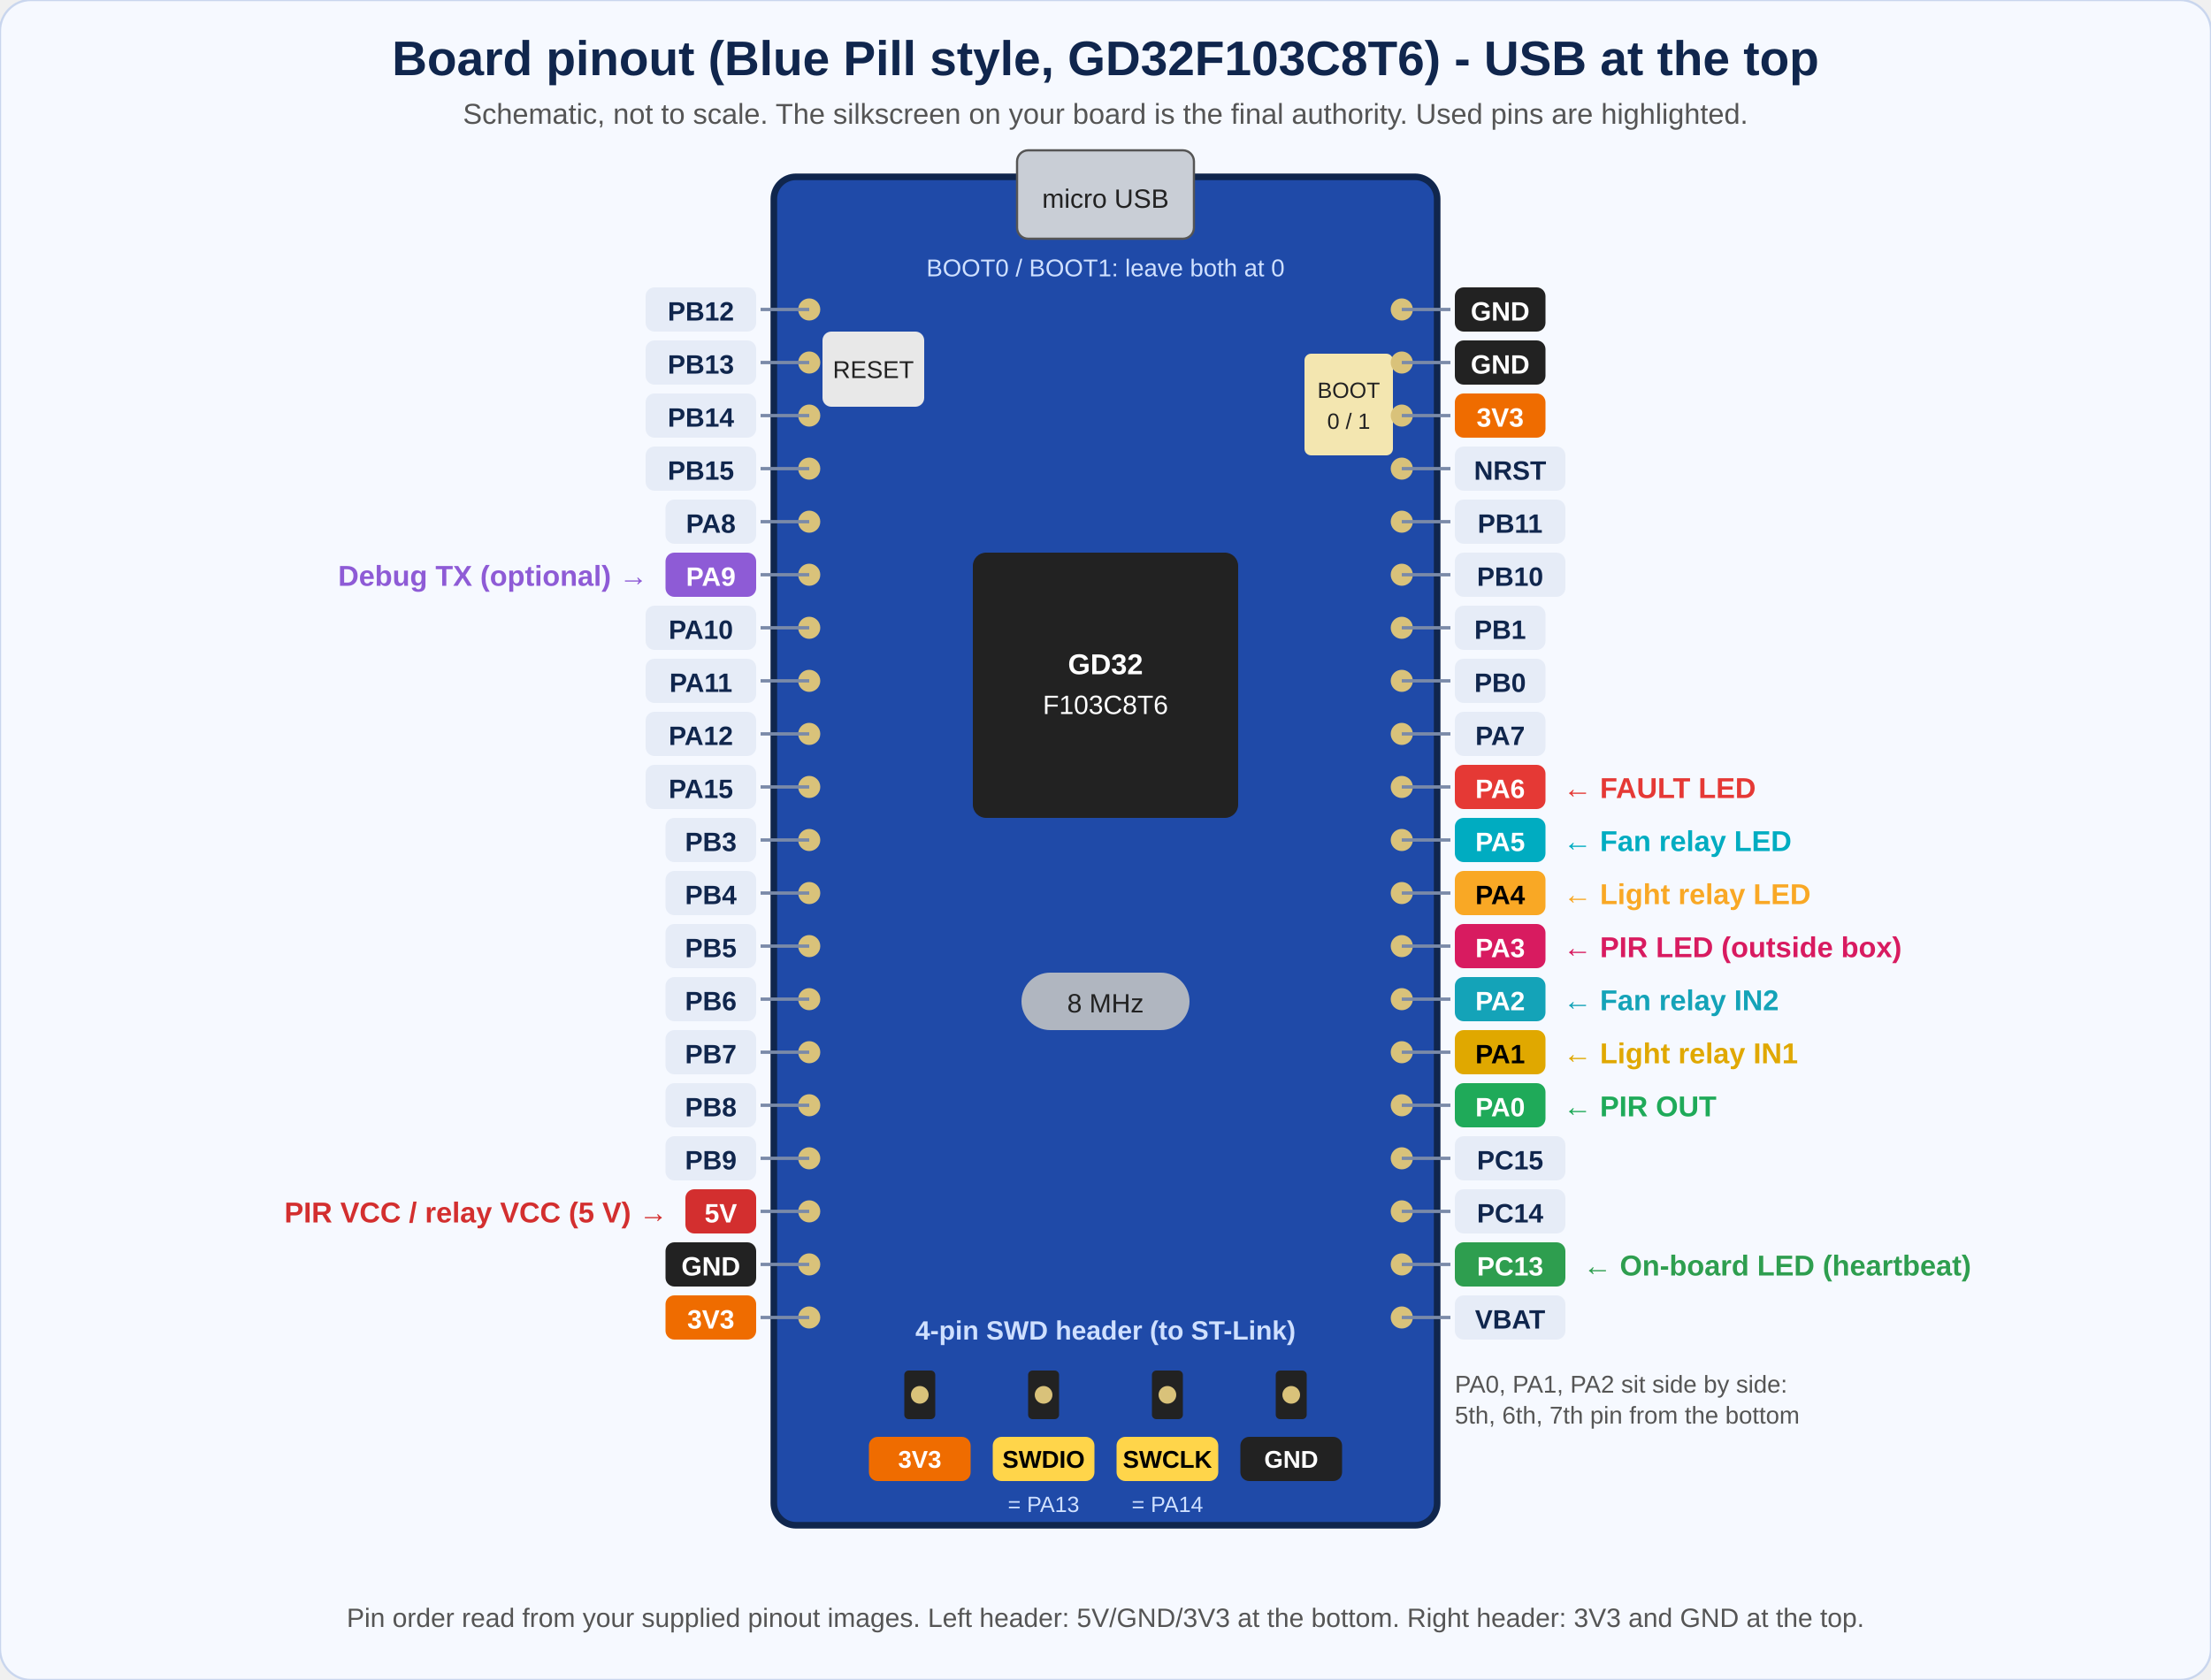
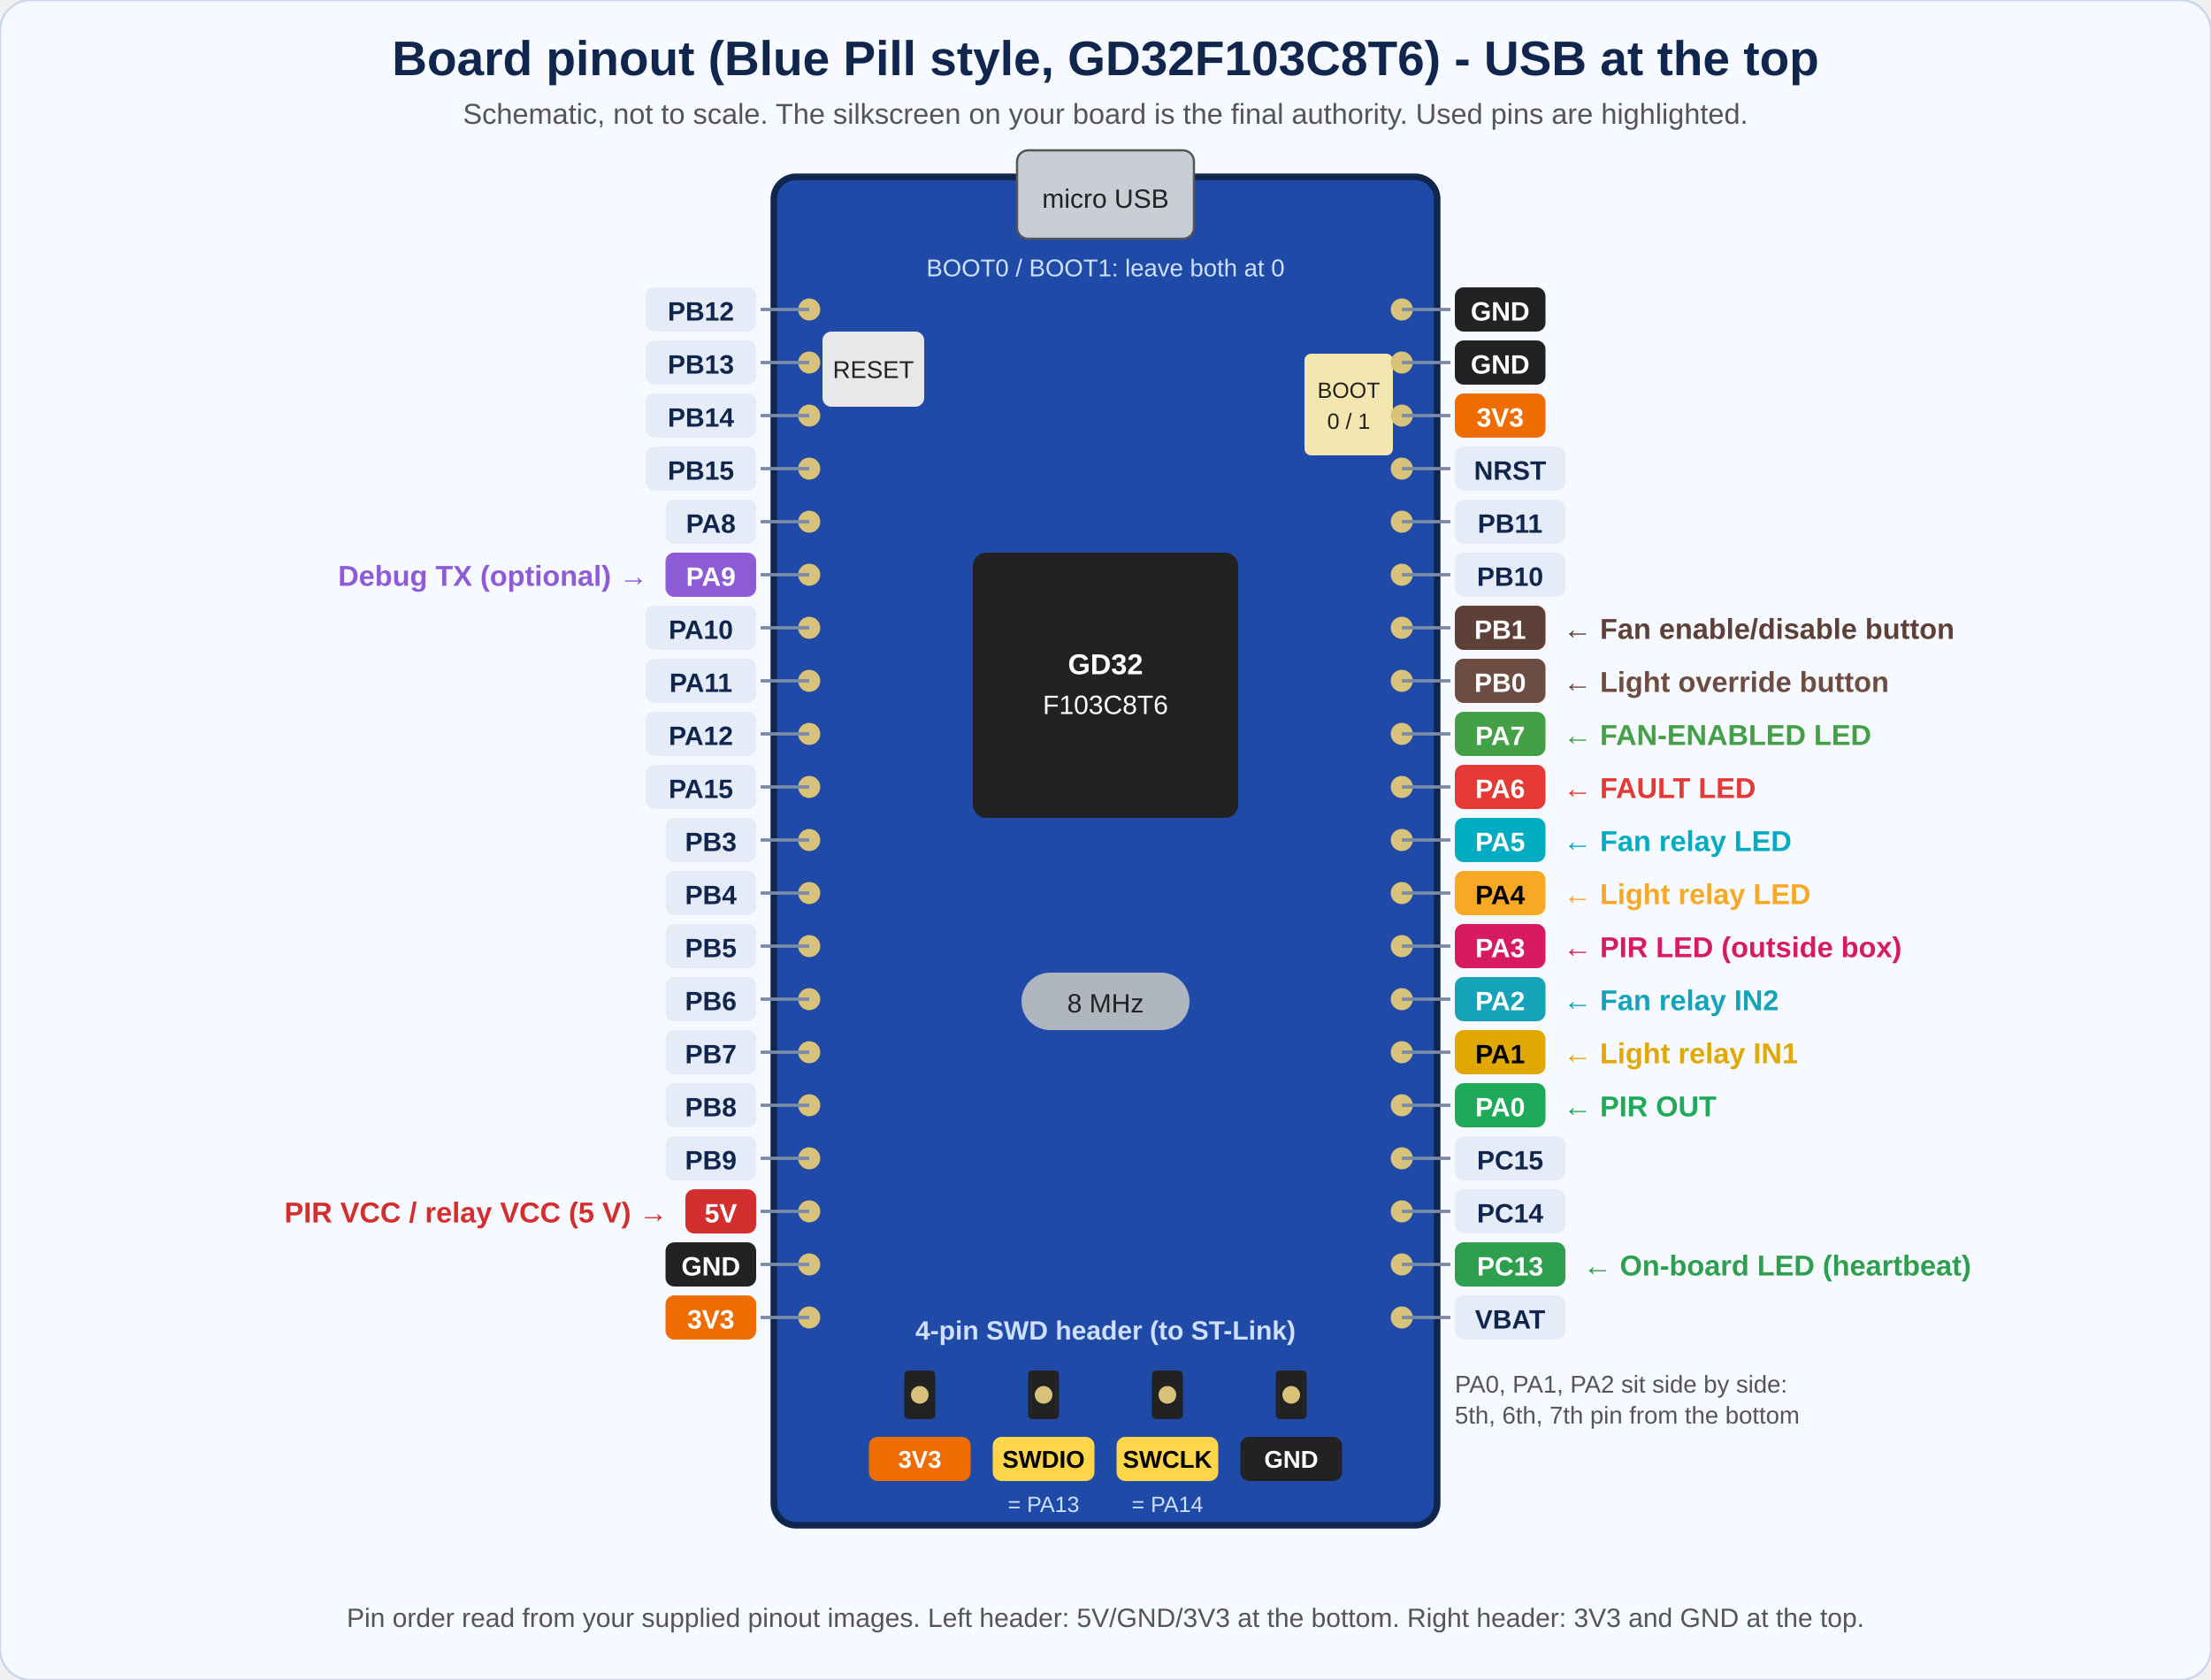
<svg xmlns="http://www.w3.org/2000/svg" viewBox="0 0 1000 760" font-family="Segoe UI, Arial, Helvetica, sans-serif">
  <rect width="1000" height="760" rx="14" fill="#f6f9ff" stroke="#c9d6ee" />
  <text x="500" y="34" text-anchor="middle" font-size="22" font-weight="700" fill="#10264d">Board pinout (Blue Pill style, GD32F103C8T6) - USB at the top</text>
  <text x="500" y="56" text-anchor="middle" font-size="13" fill="#555">Schematic, not to scale. The silkscreen on your board is the final authority. Used pins are highlighted.</text>
  <rect x="350" y="80" width="300" height="610" rx="10" fill="#1f4aa8" stroke="#10264d" stroke-width="3" />
  <rect x="460" y="68" width="80" height="40" rx="5" fill="#c9ced6" stroke="#555" />
  <text x="500" y="94" text-anchor="middle" font-size="12" fill="#222">micro USB</text>
  <rect x="440" y="250" width="120" height="120" rx="6" fill="#222" />
  <text x="500" y="305" text-anchor="middle" font-size="13" fill="#fff" font-weight="700">GD32</text>
  <text x="500" y="323" text-anchor="middle" font-size="12" fill="#fff">F103C8T6</text>
  <rect x="462" y="440" width="76" height="26" rx="13" fill="#b0b6c0" />
  <text x="500" y="458" text-anchor="middle" font-size="12" fill="#222">8 MHz</text>
  <rect x="372" y="150" width="46" height="34" rx="4" fill="#e8e8e8" />
  <text x="395" y="171" text-anchor="middle" font-size="11" fill="#222">RESET</text>
  <rect x="590" y="160" width="40" height="46" rx="3" fill="#f3e6b0" />
  <text x="610" y="180" text-anchor="middle" font-size="10" fill="#222">BOOT</text>
  <text x="610" y="194" text-anchor="middle" font-size="10" fill="#222">0 / 1</text>
  <text x="500" y="125" text-anchor="middle" font-size="11" fill="#cfe0ff">BOOT0 / BOOT1: leave both at 0</text>
  <circle cx="366" cy="140" r="5" fill="#d9c27a" />
  <line x1="366" y1="140" x2="344" y2="140" stroke="#7a8aa8" stroke-width="1.5" />
  <rect x="292" y="130" width="50" height="20" rx="4" fill="#e6ecf7" />
  <text x="317.0" y="145" text-anchor="middle" font-size="12" font-weight="700" fill="#10264d">PB12</text>
  <circle cx="366" cy="164" r="5" fill="#d9c27a" />
  <line x1="366" y1="164" x2="344" y2="164" stroke="#7a8aa8" stroke-width="1.5" />
  <rect x="292" y="154" width="50" height="20" rx="4" fill="#e6ecf7" />
  <text x="317.0" y="169" text-anchor="middle" font-size="12" font-weight="700" fill="#10264d">PB13</text>
  <circle cx="366" cy="188" r="5" fill="#d9c27a" />
  <line x1="366" y1="188" x2="344" y2="188" stroke="#7a8aa8" stroke-width="1.5" />
  <rect x="292" y="178" width="50" height="20" rx="4" fill="#e6ecf7" />
  <text x="317.0" y="193" text-anchor="middle" font-size="12" font-weight="700" fill="#10264d">PB14</text>
  <circle cx="366" cy="212" r="5" fill="#d9c27a" />
  <line x1="366" y1="212" x2="344" y2="212" stroke="#7a8aa8" stroke-width="1.5" />
  <rect x="292" y="202" width="50" height="20" rx="4" fill="#e6ecf7" />
  <text x="317.0" y="217" text-anchor="middle" font-size="12" font-weight="700" fill="#10264d">PB15</text>
  <circle cx="366" cy="236" r="5" fill="#d9c27a" />
  <line x1="366" y1="236" x2="344" y2="236" stroke="#7a8aa8" stroke-width="1.5" />
  <rect x="301" y="226" width="41" height="20" rx="4" fill="#e6ecf7" />
  <text x="321.5" y="241" text-anchor="middle" font-size="12" font-weight="700" fill="#10264d">PA8</text>
  <circle cx="366" cy="260" r="5" fill="#d9c27a" />
  <line x1="366" y1="260" x2="344" y2="260" stroke="#7a8aa8" stroke-width="1.5" />
  <rect x="301" y="250" width="41" height="20" rx="4" fill="#8e5bd6" />
  <text x="321.5" y="265" text-anchor="middle" font-size="12" font-weight="700" fill="#fff">PA9</text>
  <text x="293" y="265" text-anchor="end" font-size="13" font-weight="700" fill="#8e5bd6">Debug TX (optional) →</text>
  <circle cx="366" cy="284" r="5" fill="#d9c27a" />
  <line x1="366" y1="284" x2="344" y2="284" stroke="#7a8aa8" stroke-width="1.5" />
  <rect x="292" y="274" width="50" height="20" rx="4" fill="#e6ecf7" />
  <text x="317.0" y="289" text-anchor="middle" font-size="12" font-weight="700" fill="#10264d">PA10</text>
  <circle cx="366" cy="308" r="5" fill="#d9c27a" />
  <line x1="366" y1="308" x2="344" y2="308" stroke="#7a8aa8" stroke-width="1.5" />
  <rect x="292" y="298" width="50" height="20" rx="4" fill="#e6ecf7" />
  <text x="317.0" y="313" text-anchor="middle" font-size="12" font-weight="700" fill="#10264d">PA11</text>
  <circle cx="366" cy="332" r="5" fill="#d9c27a" />
  <line x1="366" y1="332" x2="344" y2="332" stroke="#7a8aa8" stroke-width="1.5" />
  <rect x="292" y="322" width="50" height="20" rx="4" fill="#e6ecf7" />
  <text x="317.0" y="337" text-anchor="middle" font-size="12" font-weight="700" fill="#10264d">PA12</text>
  <circle cx="366" cy="356" r="5" fill="#d9c27a" />
  <line x1="366" y1="356" x2="344" y2="356" stroke="#7a8aa8" stroke-width="1.5" />
  <rect x="292" y="346" width="50" height="20" rx="4" fill="#e6ecf7" />
  <text x="317.0" y="361" text-anchor="middle" font-size="12" font-weight="700" fill="#10264d">PA15</text>
  <circle cx="366" cy="380" r="5" fill="#d9c27a" />
  <line x1="366" y1="380" x2="344" y2="380" stroke="#7a8aa8" stroke-width="1.5" />
  <rect x="301" y="370" width="41" height="20" rx="4" fill="#e6ecf7" />
  <text x="321.5" y="385" text-anchor="middle" font-size="12" font-weight="700" fill="#10264d">PB3</text>
  <circle cx="366" cy="404" r="5" fill="#d9c27a" />
  <line x1="366" y1="404" x2="344" y2="404" stroke="#7a8aa8" stroke-width="1.5" />
  <rect x="301" y="394" width="41" height="20" rx="4" fill="#e6ecf7" />
  <text x="321.5" y="409" text-anchor="middle" font-size="12" font-weight="700" fill="#10264d">PB4</text>
  <circle cx="366" cy="428" r="5" fill="#d9c27a" />
  <line x1="366" y1="428" x2="344" y2="428" stroke="#7a8aa8" stroke-width="1.5" />
  <rect x="301" y="418" width="41" height="20" rx="4" fill="#e6ecf7" />
  <text x="321.5" y="433" text-anchor="middle" font-size="12" font-weight="700" fill="#10264d">PB5</text>
  <circle cx="366" cy="452" r="5" fill="#d9c27a" />
  <line x1="366" y1="452" x2="344" y2="452" stroke="#7a8aa8" stroke-width="1.5" />
  <rect x="301" y="442" width="41" height="20" rx="4" fill="#e6ecf7" />
  <text x="321.5" y="457" text-anchor="middle" font-size="12" font-weight="700" fill="#10264d">PB6</text>
  <circle cx="366" cy="476" r="5" fill="#d9c27a" />
  <line x1="366" y1="476" x2="344" y2="476" stroke="#7a8aa8" stroke-width="1.5" />
  <rect x="301" y="466" width="41" height="20" rx="4" fill="#e6ecf7" />
  <text x="321.5" y="481" text-anchor="middle" font-size="12" font-weight="700" fill="#10264d">PB7</text>
  <circle cx="366" cy="500" r="5" fill="#d9c27a" />
  <line x1="366" y1="500" x2="344" y2="500" stroke="#7a8aa8" stroke-width="1.5" />
  <rect x="301" y="490" width="41" height="20" rx="4" fill="#e6ecf7" />
  <text x="321.5" y="505" text-anchor="middle" font-size="12" font-weight="700" fill="#10264d">PB8</text>
  <circle cx="366" cy="524" r="5" fill="#d9c27a" />
  <line x1="366" y1="524" x2="344" y2="524" stroke="#7a8aa8" stroke-width="1.5" />
  <rect x="301" y="514" width="41" height="20" rx="4" fill="#e6ecf7" />
  <text x="321.5" y="529" text-anchor="middle" font-size="12" font-weight="700" fill="#10264d">PB9</text>
  <circle cx="366" cy="548" r="5" fill="#d9c27a" />
  <line x1="366" y1="548" x2="344" y2="548" stroke="#7a8aa8" stroke-width="1.5" />
  <rect x="310" y="538" width="32" height="20" rx="4" fill="#d32f2f" />
  <text x="326.0" y="553" text-anchor="middle" font-size="12" font-weight="700" fill="#fff">5V</text>
  <text x="302" y="553" text-anchor="end" font-size="13" font-weight="700" fill="#d32f2f">PIR VCC / relay VCC (5 V) →</text>
  <circle cx="366" cy="572" r="5" fill="#d9c27a" />
  <line x1="366" y1="572" x2="344" y2="572" stroke="#7a8aa8" stroke-width="1.5" />
  <rect x="301" y="562" width="41" height="20" rx="4" fill="#222" />
  <text x="321.5" y="577" text-anchor="middle" font-size="12" font-weight="700" fill="#fff">GND</text>
  <circle cx="366" cy="596" r="5" fill="#d9c27a" />
  <line x1="366" y1="596" x2="344" y2="596" stroke="#7a8aa8" stroke-width="1.5" />
  <rect x="301" y="586" width="41" height="20" rx="4" fill="#ef6c00" />
  <text x="321.5" y="601" text-anchor="middle" font-size="12" font-weight="700" fill="#fff">3V3</text>
  <circle cx="634" cy="140" r="5" fill="#d9c27a" />
  <line x1="634" y1="140" x2="656" y2="140" stroke="#7a8aa8" stroke-width="1.5" />
  <rect x="658" y="130" width="41" height="20" rx="4" fill="#222" />
  <text x="678.5" y="145" text-anchor="middle" font-size="12" font-weight="700" fill="#fff">GND</text>
  <circle cx="634" cy="164" r="5" fill="#d9c27a" />
  <line x1="634" y1="164" x2="656" y2="164" stroke="#7a8aa8" stroke-width="1.5" />
  <rect x="658" y="154" width="41" height="20" rx="4" fill="#222" />
  <text x="678.5" y="169" text-anchor="middle" font-size="12" font-weight="700" fill="#fff">GND</text>
  <circle cx="634" cy="188" r="5" fill="#d9c27a" />
  <line x1="634" y1="188" x2="656" y2="188" stroke="#7a8aa8" stroke-width="1.5" />
  <rect x="658" y="178" width="41" height="20" rx="4" fill="#ef6c00" />
  <text x="678.5" y="193" text-anchor="middle" font-size="12" font-weight="700" fill="#fff">3V3</text>
  <circle cx="634" cy="212" r="5" fill="#d9c27a" />
  <line x1="634" y1="212" x2="656" y2="212" stroke="#7a8aa8" stroke-width="1.5" />
  <rect x="658" y="202" width="50" height="20" rx="4" fill="#e6ecf7" />
  <text x="683.0" y="217" text-anchor="middle" font-size="12" font-weight="700" fill="#10264d">NRST</text>
  <circle cx="634" cy="236" r="5" fill="#d9c27a" />
  <line x1="634" y1="236" x2="656" y2="236" stroke="#7a8aa8" stroke-width="1.5" />
  <rect x="658" y="226" width="50" height="20" rx="4" fill="#e6ecf7" />
  <text x="683.0" y="241" text-anchor="middle" font-size="12" font-weight="700" fill="#10264d">PB11</text>
  <circle cx="634" cy="260" r="5" fill="#d9c27a" />
  <line x1="634" y1="260" x2="656" y2="260" stroke="#7a8aa8" stroke-width="1.5" />
  <rect x="658" y="250" width="50" height="20" rx="4" fill="#e6ecf7" />
  <text x="683.0" y="265" text-anchor="middle" font-size="12" font-weight="700" fill="#10264d">PB10</text>
  <circle cx="634" cy="284" r="5" fill="#d9c27a" />
  <line x1="634" y1="284" x2="656" y2="284" stroke="#7a8aa8" stroke-width="1.5" />
-   <rect x="658" y="274" width="41" height="20" rx="4" fill="#e6ecf7" />
-   <text x="678.5" y="289" text-anchor="middle" font-size="12" font-weight="700" fill="#10264d">PB1</text>
+   <rect x="658" y="274" width="41" height="20" rx="4" fill="#5d4037" />
+   <text x="678.5" y="289" text-anchor="middle" font-size="12" font-weight="700" fill="#fff">PB1</text>
+   <text x="707" y="289" font-size="13" font-weight="700" fill="#5d4037">← Fan enable/disable button</text>
  <circle cx="634" cy="308" r="5" fill="#d9c27a" />
  <line x1="634" y1="308" x2="656" y2="308" stroke="#7a8aa8" stroke-width="1.5" />
-   <rect x="658" y="298" width="41" height="20" rx="4" fill="#e6ecf7" />
-   <text x="678.5" y="313" text-anchor="middle" font-size="12" font-weight="700" fill="#10264d">PB0</text>
+   <rect x="658" y="298" width="41" height="20" rx="4" fill="#6d4c41" />
+   <text x="678.5" y="313" text-anchor="middle" font-size="12" font-weight="700" fill="#fff">PB0</text>
+   <text x="707" y="313" font-size="13" font-weight="700" fill="#6d4c41">← Light override button</text>
  <circle cx="634" cy="332" r="5" fill="#d9c27a" />
  <line x1="634" y1="332" x2="656" y2="332" stroke="#7a8aa8" stroke-width="1.5" />
-   <rect x="658" y="322" width="41" height="20" rx="4" fill="#e6ecf7" />
-   <text x="678.5" y="337" text-anchor="middle" font-size="12" font-weight="700" fill="#10264d">PA7</text>
+   <rect x="658" y="322" width="41" height="20" rx="4" fill="#43a047" />
+   <text x="678.5" y="337" text-anchor="middle" font-size="12" font-weight="700" fill="#fff">PA7</text>
+   <text x="707" y="337" font-size="13" font-weight="700" fill="#43a047">← FAN-ENABLED LED</text>
  <circle cx="634" cy="356" r="5" fill="#d9c27a" />
  <line x1="634" y1="356" x2="656" y2="356" stroke="#7a8aa8" stroke-width="1.5" />
  <rect x="658" y="346" width="41" height="20" rx="4" fill="#e53935" />
  <text x="678.5" y="361" text-anchor="middle" font-size="12" font-weight="700" fill="#fff">PA6</text>
  <text x="707" y="361" font-size="13" font-weight="700" fill="#e53935">← FAULT LED</text>
  <circle cx="634" cy="380" r="5" fill="#d9c27a" />
  <line x1="634" y1="380" x2="656" y2="380" stroke="#7a8aa8" stroke-width="1.5" />
  <rect x="658" y="370" width="41" height="20" rx="4" fill="#00acc1" />
  <text x="678.5" y="385" text-anchor="middle" font-size="12" font-weight="700" fill="#fff">PA5</text>
  <text x="707" y="385" font-size="13" font-weight="700" fill="#00acc1">← Fan relay LED</text>
  <circle cx="634" cy="404" r="5" fill="#d9c27a" />
  <line x1="634" y1="404" x2="656" y2="404" stroke="#7a8aa8" stroke-width="1.5" />
  <rect x="658" y="394" width="41" height="20" rx="4" fill="#f9a825" />
  <text x="678.5" y="409" text-anchor="middle" font-size="12" font-weight="700" fill="#000">PA4</text>
  <text x="707" y="409" font-size="13" font-weight="700" fill="#f9a825">← Light relay LED</text>
  <circle cx="634" cy="428" r="5" fill="#d9c27a" />
  <line x1="634" y1="428" x2="656" y2="428" stroke="#7a8aa8" stroke-width="1.5" />
  <rect x="658" y="418" width="41" height="20" rx="4" fill="#d81b60" />
  <text x="678.5" y="433" text-anchor="middle" font-size="12" font-weight="700" fill="#fff">PA3</text>
  <text x="707" y="433" font-size="13" font-weight="700" fill="#d81b60">← PIR LED (outside box)</text>
  <circle cx="634" cy="452" r="5" fill="#d9c27a" />
  <line x1="634" y1="452" x2="656" y2="452" stroke="#7a8aa8" stroke-width="1.5" />
  <rect x="658" y="442" width="41" height="20" rx="4" fill="#14a3b8" />
  <text x="678.5" y="457" text-anchor="middle" font-size="12" font-weight="700" fill="#fff">PA2</text>
  <text x="707" y="457" font-size="13" font-weight="700" fill="#14a3b8">← Fan relay IN2</text>
  <circle cx="634" cy="476" r="5" fill="#d9c27a" />
  <line x1="634" y1="476" x2="656" y2="476" stroke="#7a8aa8" stroke-width="1.5" />
  <rect x="658" y="466" width="41" height="20" rx="4" fill="#e0a800" />
  <text x="678.5" y="481" text-anchor="middle" font-size="12" font-weight="700" fill="#000">PA1</text>
  <text x="707" y="481" font-size="13" font-weight="700" fill="#e0a800">← Light relay IN1</text>
  <circle cx="634" cy="500" r="5" fill="#d9c27a" />
  <line x1="634" y1="500" x2="656" y2="500" stroke="#7a8aa8" stroke-width="1.5" />
  <rect x="658" y="490" width="41" height="20" rx="4" fill="#1faa59" />
  <text x="678.5" y="505" text-anchor="middle" font-size="12" font-weight="700" fill="#fff">PA0</text>
  <text x="707" y="505" font-size="13" font-weight="700" fill="#1faa59">← PIR OUT</text>
  <circle cx="634" cy="524" r="5" fill="#d9c27a" />
  <line x1="634" y1="524" x2="656" y2="524" stroke="#7a8aa8" stroke-width="1.5" />
  <rect x="658" y="514" width="50" height="20" rx="4" fill="#e6ecf7" />
  <text x="683.0" y="529" text-anchor="middle" font-size="12" font-weight="700" fill="#10264d">PC15</text>
  <circle cx="634" cy="548" r="5" fill="#d9c27a" />
  <line x1="634" y1="548" x2="656" y2="548" stroke="#7a8aa8" stroke-width="1.5" />
  <rect x="658" y="538" width="50" height="20" rx="4" fill="#e6ecf7" />
  <text x="683.0" y="553" text-anchor="middle" font-size="12" font-weight="700" fill="#10264d">PC14</text>
  <circle cx="634" cy="572" r="5" fill="#d9c27a" />
  <line x1="634" y1="572" x2="656" y2="572" stroke="#7a8aa8" stroke-width="1.5" />
  <rect x="658" y="562" width="50" height="20" rx="4" fill="#2e9e4f" />
  <text x="683.0" y="577" text-anchor="middle" font-size="12" font-weight="700" fill="#fff">PC13</text>
  <text x="716" y="577" font-size="13" font-weight="700" fill="#2e9e4f">← On-board LED (heartbeat)</text>
  <circle cx="634" cy="596" r="5" fill="#d9c27a" />
  <line x1="634" y1="596" x2="656" y2="596" stroke="#7a8aa8" stroke-width="1.5" />
  <rect x="658" y="586" width="50" height="20" rx="4" fill="#e6ecf7" />
  <text x="683.0" y="601" text-anchor="middle" font-size="12" font-weight="700" fill="#10264d">VBAT</text>
  <text x="658" y="630" font-size="11" fill="#555">PA0, PA1, PA2 sit side by side:</text>
  <text x="658" y="644" font-size="11" fill="#555">5th, 6th, 7th pin from the bottom</text>
  <rect x="409" y="620" width="14" height="22" rx="2" fill="#222" />
  <circle cx="416" cy="631" r="4" fill="#d9c27a" />
  <rect x="393" y="650" width="46" height="20" rx="4" fill="#ef6c00" />
  <text x="416" y="664" text-anchor="middle" font-size="11" font-weight="700" fill="#fff">3V3</text>
  <rect x="465" y="620" width="14" height="22" rx="2" fill="#222" />
  <circle cx="472" cy="631" r="4" fill="#d9c27a" />
  <rect x="449" y="650" width="46" height="20" rx="4" fill="#ffd54a" />
  <text x="472" y="664" text-anchor="middle" font-size="11" font-weight="700" fill="#000">SWDIO</text>
  <text x="472" y="684" text-anchor="middle" font-size="10" fill="#cfe0ff">= PA13</text>
  <rect x="521" y="620" width="14" height="22" rx="2" fill="#222" />
  <circle cx="528" cy="631" r="4" fill="#d9c27a" />
  <rect x="505" y="650" width="46" height="20" rx="4" fill="#ffd54a" />
  <text x="528" y="664" text-anchor="middle" font-size="11" font-weight="700" fill="#000">SWCLK</text>
  <text x="528" y="684" text-anchor="middle" font-size="10" fill="#cfe0ff">= PA14</text>
  <rect x="577" y="620" width="14" height="22" rx="2" fill="#222" />
  <circle cx="584" cy="631" r="4" fill="#d9c27a" />
  <rect x="561" y="650" width="46" height="20" rx="4" fill="#222" />
  <text x="584" y="664" text-anchor="middle" font-size="11" font-weight="700" fill="#fff">GND</text>
  <text x="500" y="606" text-anchor="middle" font-size="12" fill="#cfe0ff" font-weight="700">4-pin SWD header (to ST-Link)</text>
  <text x="500" y="736" text-anchor="middle" font-size="12" fill="#555">Pin order read from your supplied pinout images. Left header: 5V/GND/3V3 at the bottom. Right header: 3V3 and GND at the top.</text>
</svg>
